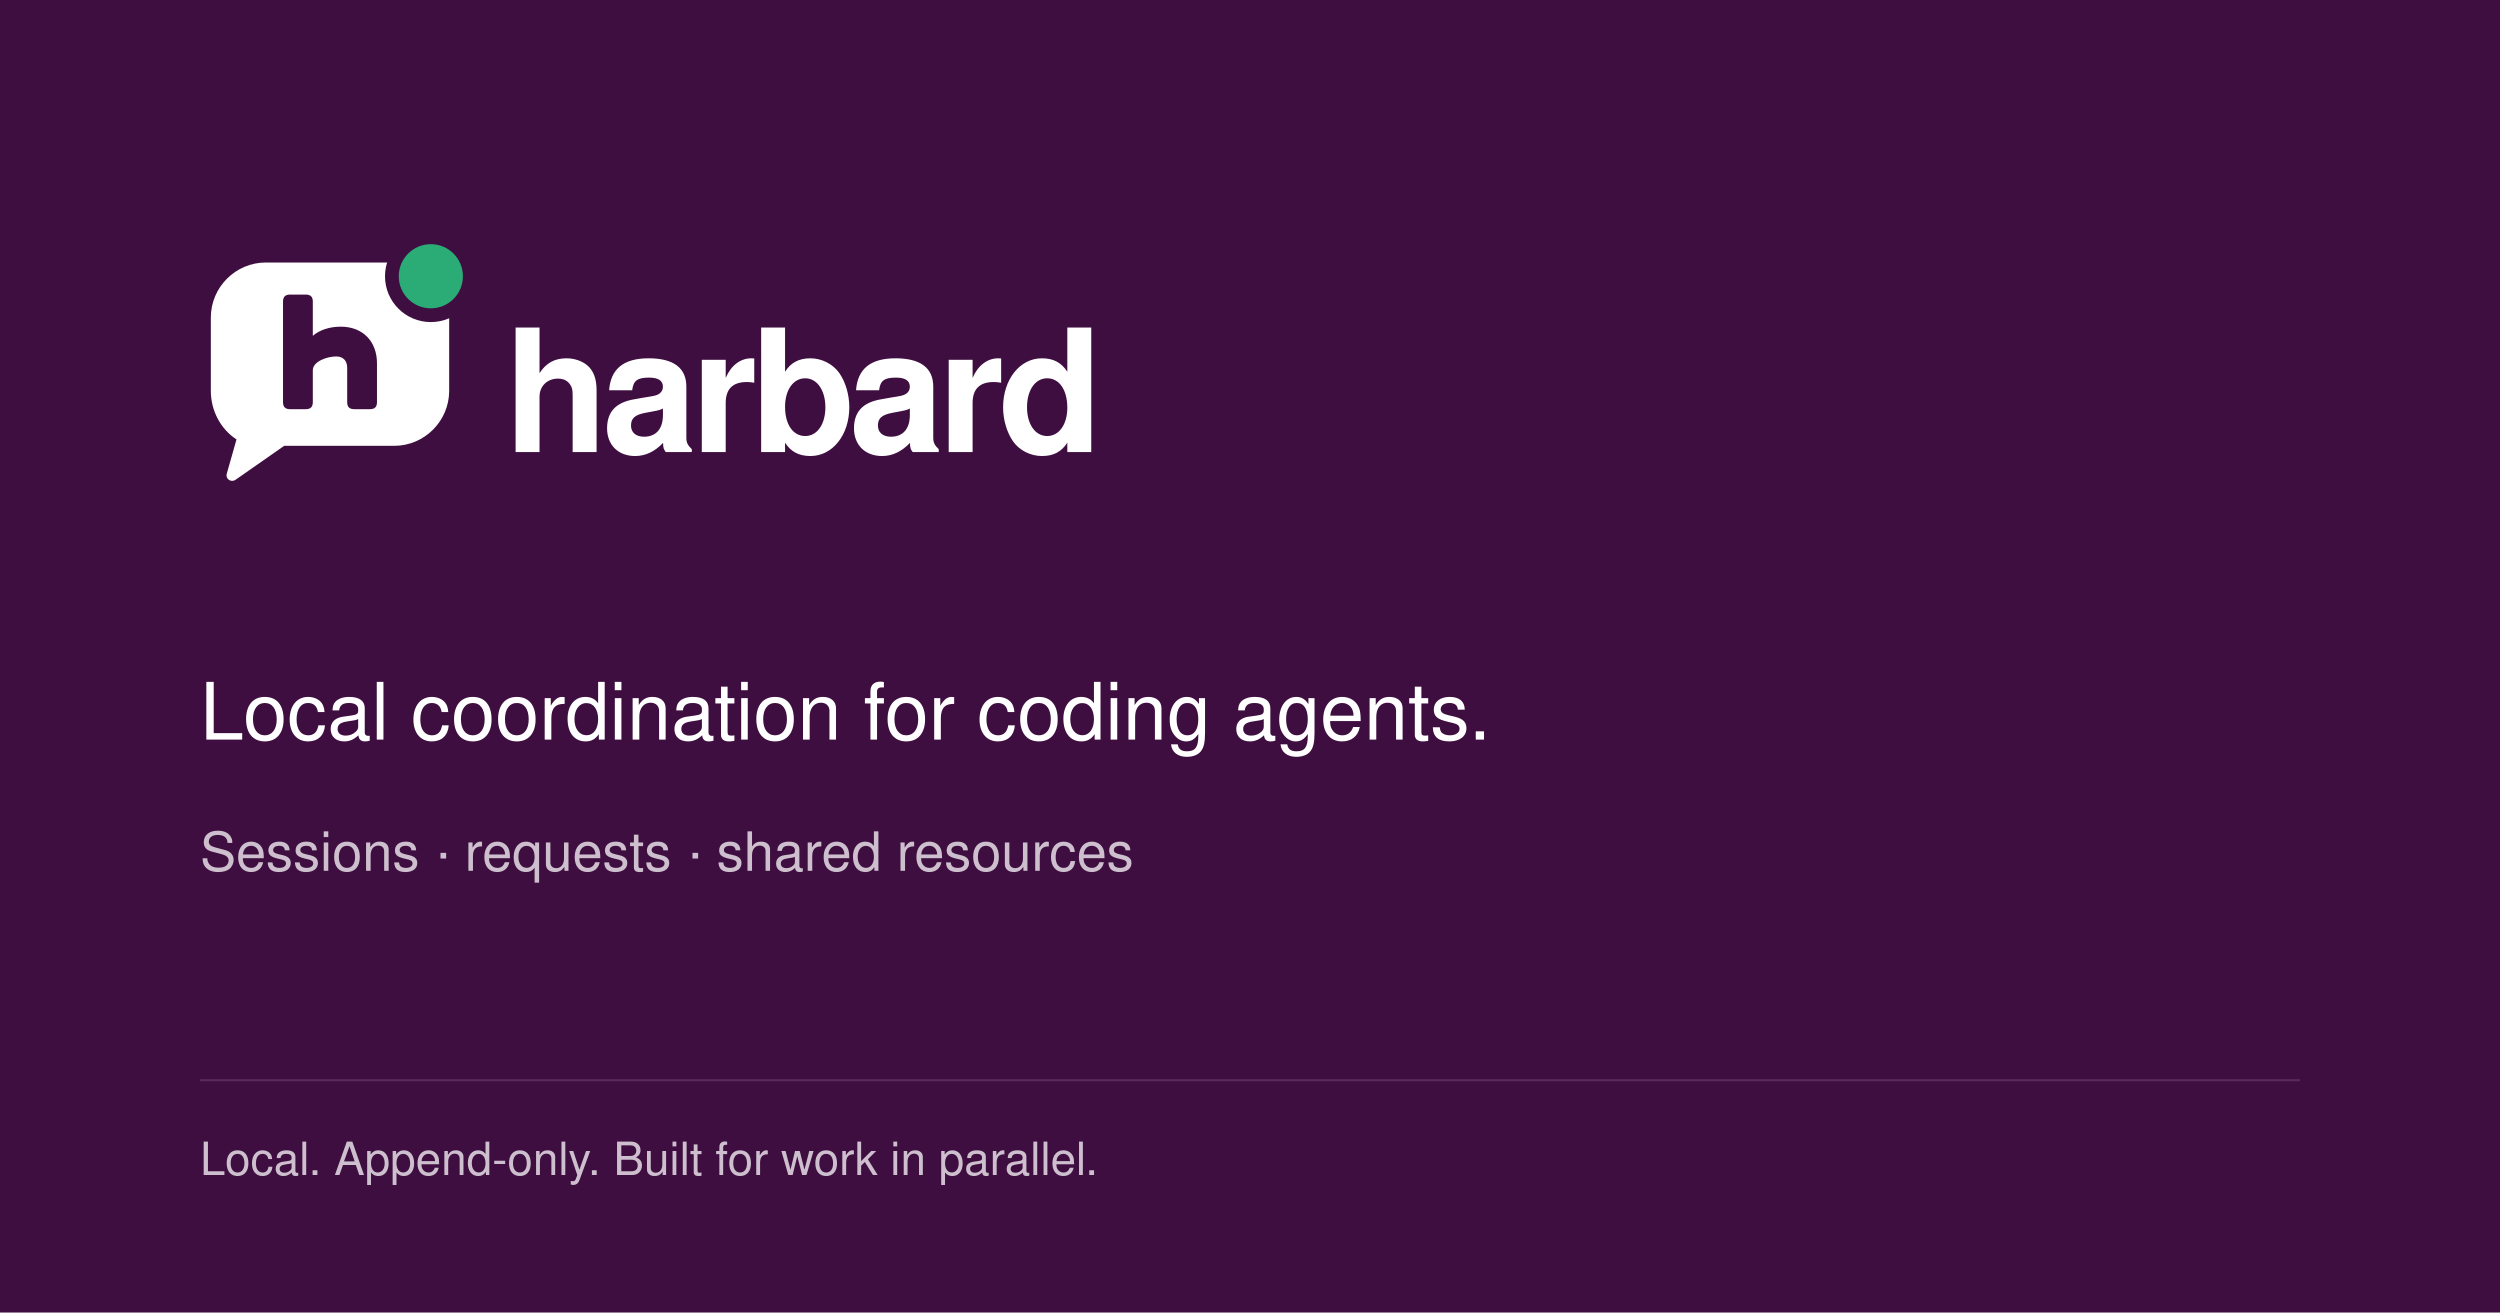
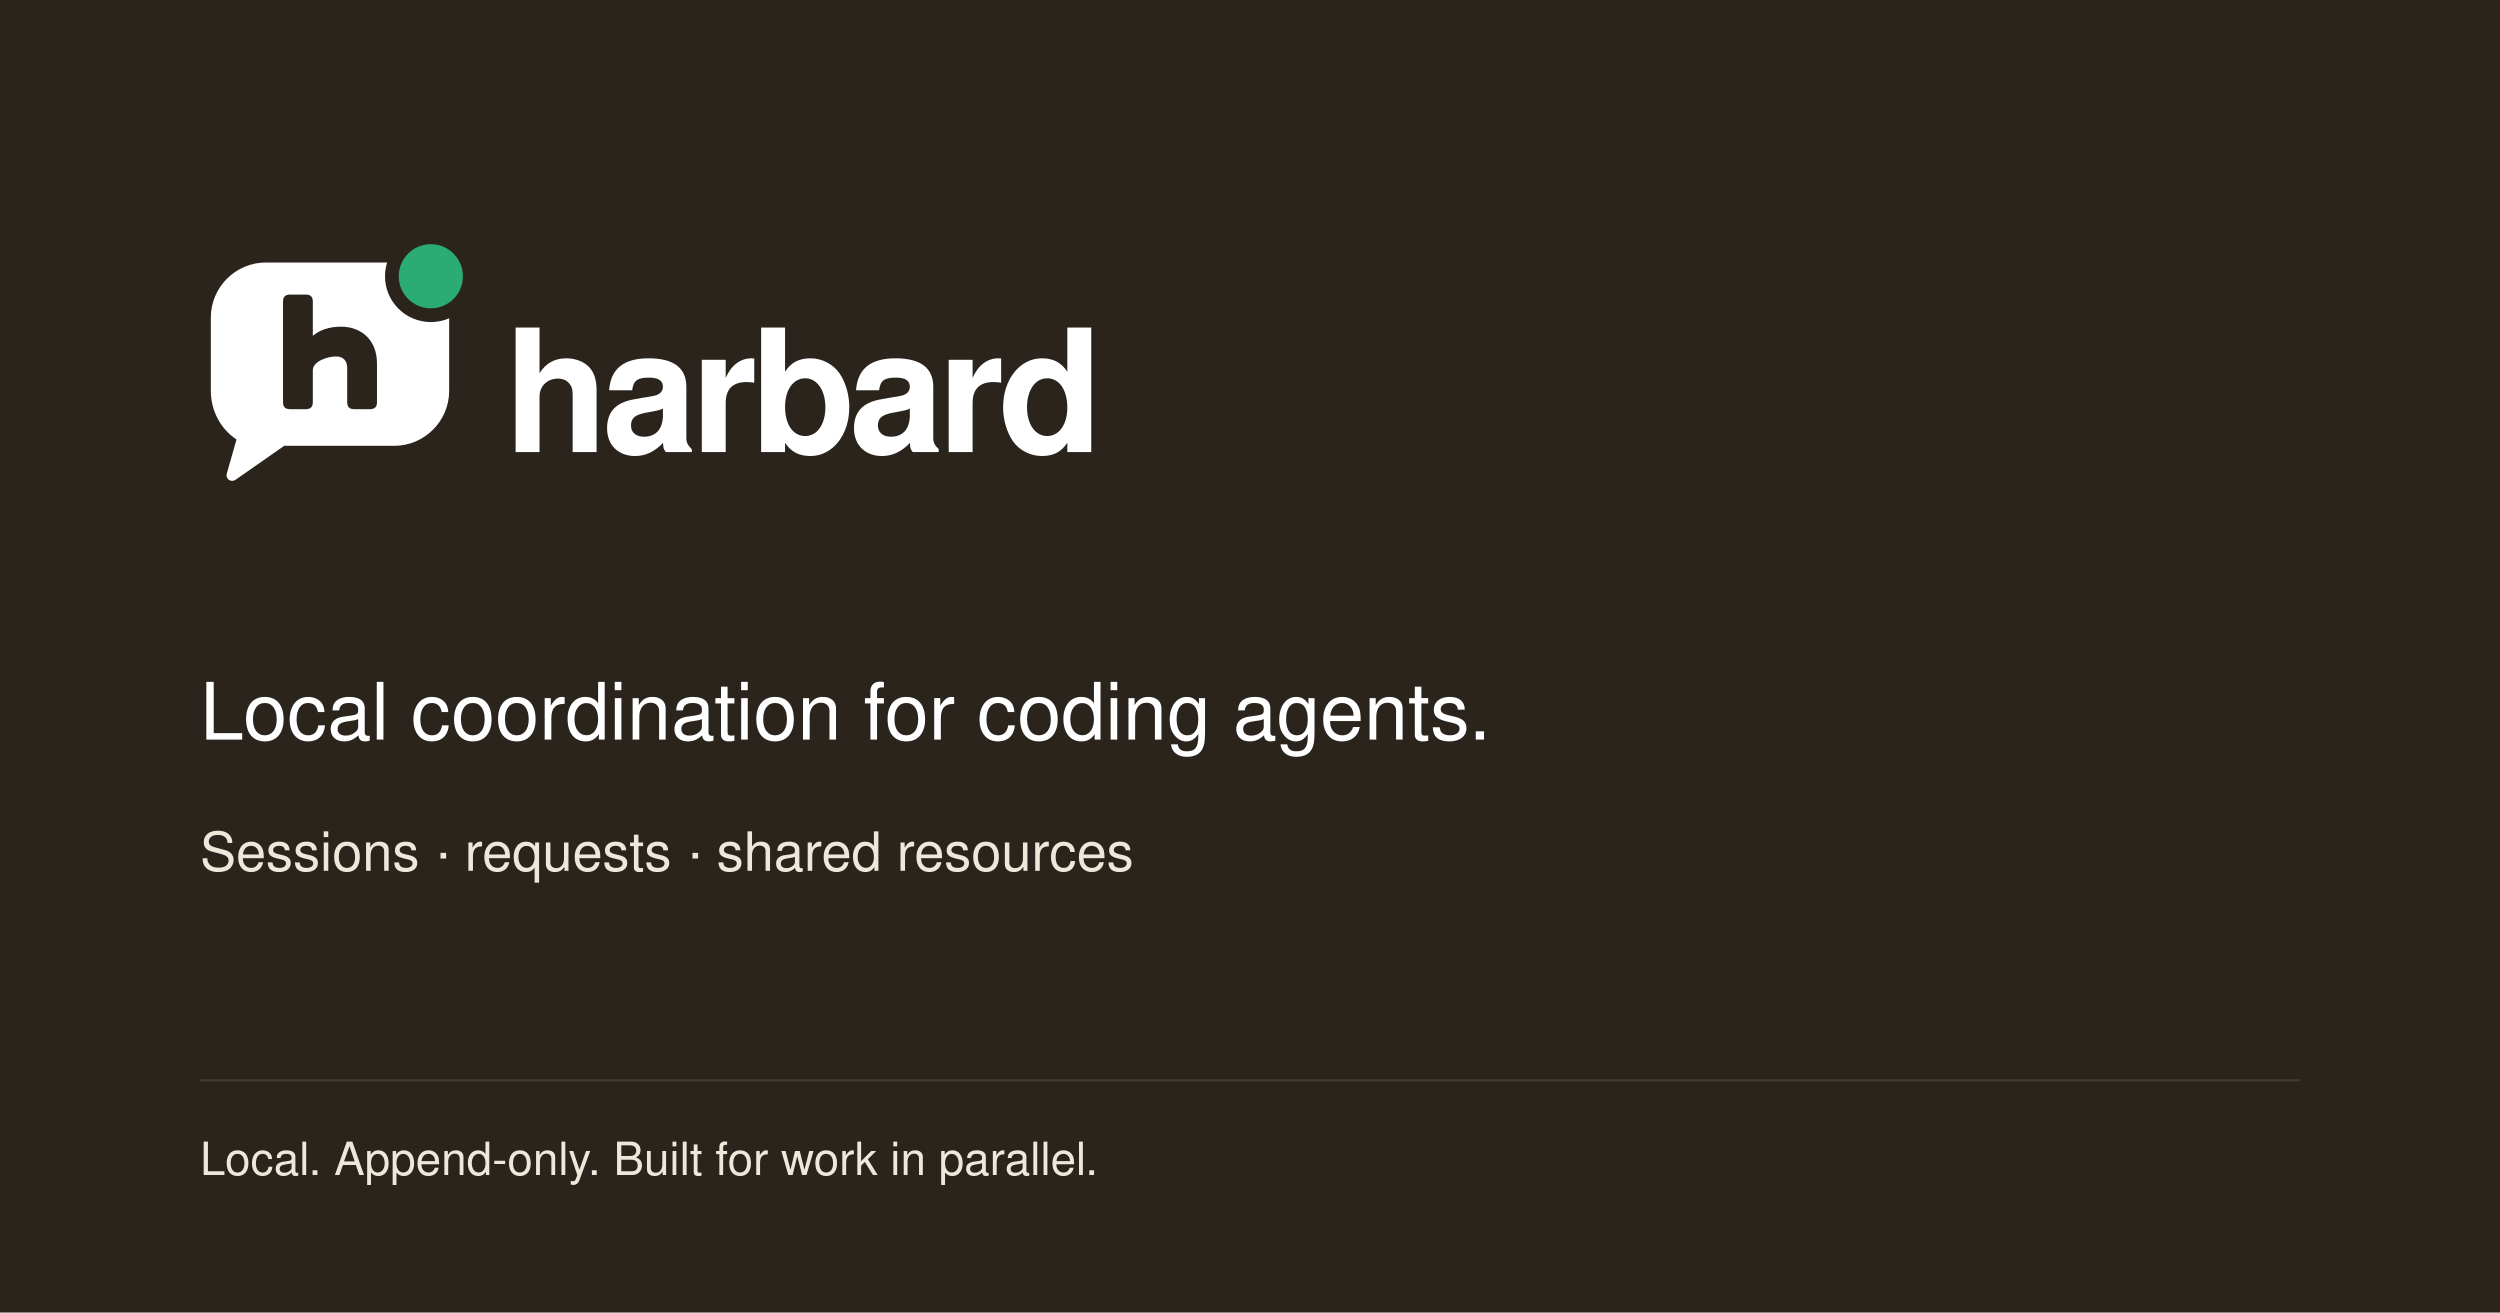
<svg xmlns="http://www.w3.org/2000/svg" viewBox="0 0 1200 630" width="1200" height="630" fill="none" role="img" aria-label="Harbard — local coordination for coding agents">
-   <rect width="1200" height="630" fill="#3f0e40" />
+   <rect width="1200" height="630" fill="#2a241d" />
  <mask id="gap">
    <rect width="64" height="64" fill="#ffffff" />
    <circle cx="54" cy="13" r="10" fill="#000000" />
  </mask>
  <g transform="translate(88 104) scale(2.2)">
    <path mask="url(#gap)" fill="#ffffff" fill-rule="evenodd" d="M18 10H46C52.6 10 58 15.4 58 22V38C58 44.6 52.6 50 46 50H22L11.4 57.4C10.4 58.1 9.1 57.2 9.5 56L11.6 48.6C8.2 46.4 6 42.4 6 38V22C6 15.4 11.4 10 18 10ZM21.75 18.5Q21.75 17 23.25 17H26.75Q28.25 17 28.25 18.5V26C29.75 24.7 31.95 24 34.35 24C39.15 24 42.25 27.2 42.25 32V40.5Q42.25 42 40.75 42H37.25Q35.75 42 35.75 40.5V33C35.75 31.4 34.85 30.5 33.35 30.5C31.35 30.5 28.25 31.6 28.25 33.5V40.5Q28.25 42 26.75 42H23.25Q21.75 42 21.75 40.5Z" />
    <circle cx="54" cy="13" r="7" fill="#2bac76" />
  </g>
  <text x="242" y="217" font-family="Helvetica, Arial, sans-serif" font-weight="bold" font-size="82" letter-spacing="-3" fill="#ffffff">harbard</text>
  <text x="96" y="355" font-family="Helvetica, Arial, sans-serif" font-size="38" fill="#ffffff">Local coordination for coding agents.</text>
-   <text x="96" y="418" font-family="Helvetica, Arial, sans-serif" font-size="26" fill="#cdbfce">Sessions · requests · shared resources</text>
-   <rect x="96" y="518" width="1008" height="1" fill="#5a2a5b" />
-   <text x="96" y="564" font-family="Helvetica, Arial, sans-serif" font-size="22" fill="#cdbfce">Local. Append-only. Built for work in parallel.</text>
+   <text x="96" y="418" font-family="Helvetica, Arial, sans-serif" font-size="26" fill="#efe7da">Sessions · requests · shared resources</text>
+   <rect x="96" y="518" width="1008" height="1" fill="#403b34" />
+   <text x="96" y="564" font-family="Helvetica, Arial, sans-serif" font-size="22" fill="#efe7da">Local. Append-only. Built for work in parallel.</text>
</svg>
